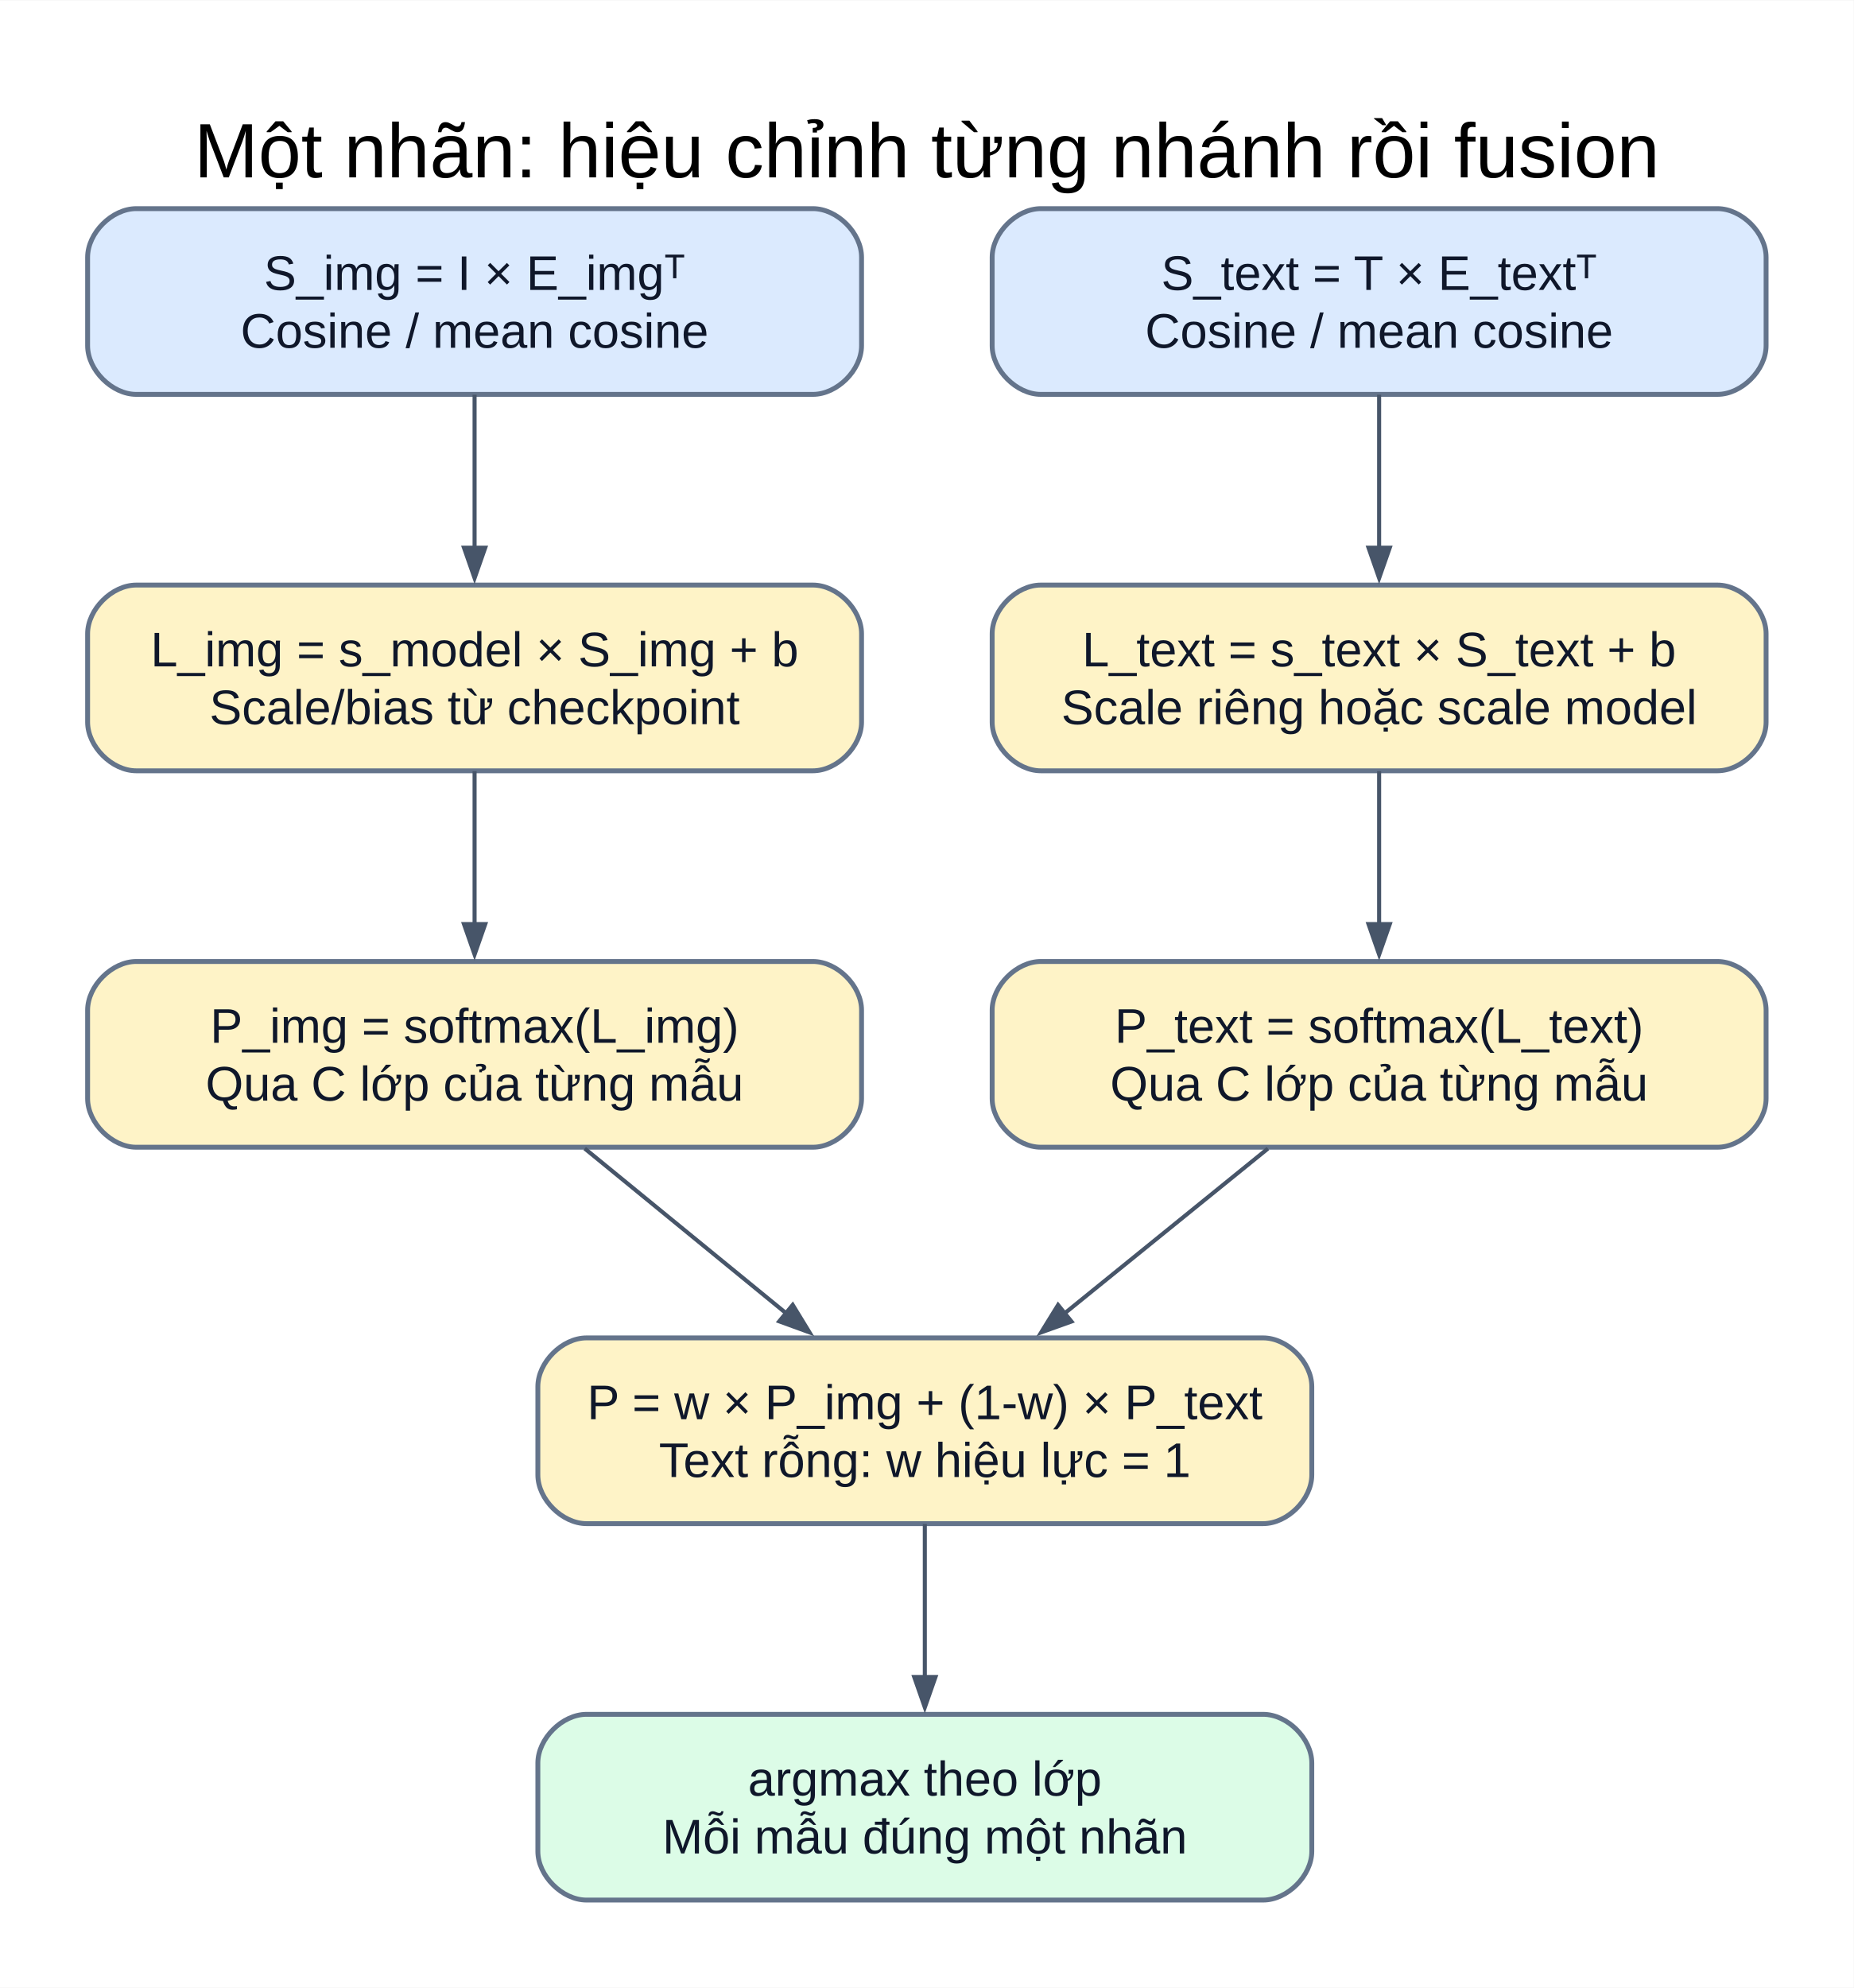
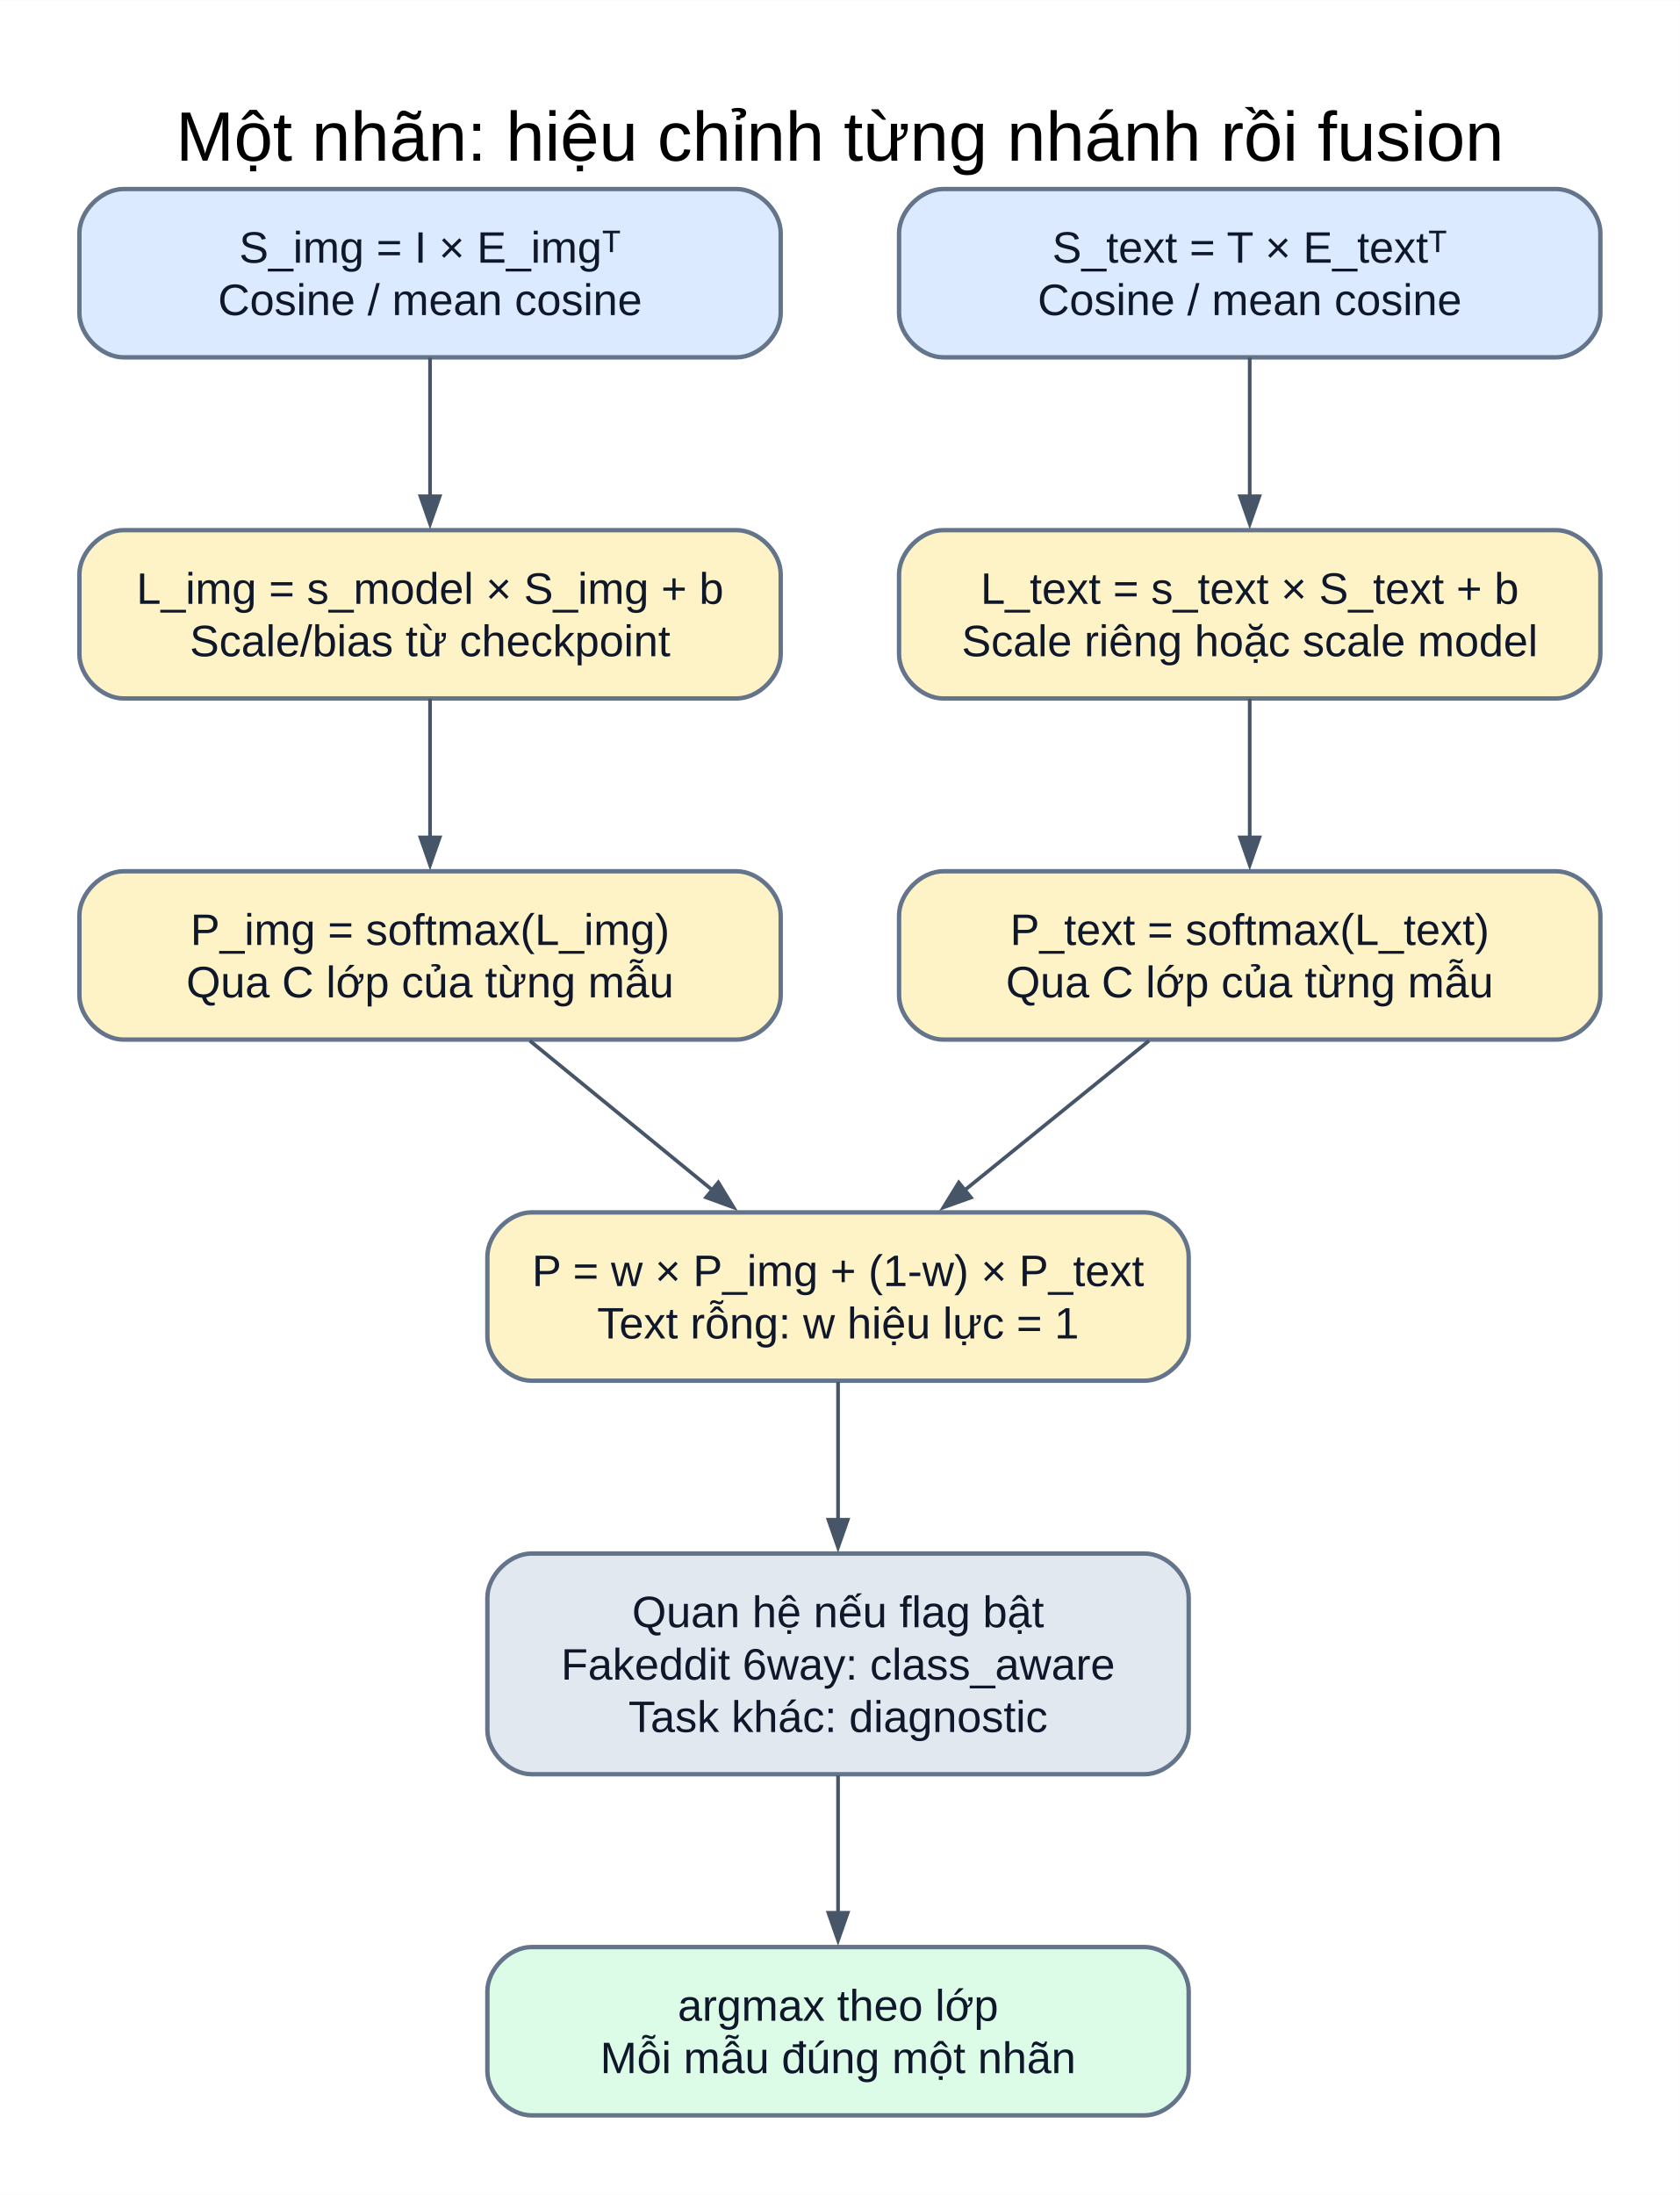
- <svg xmlns="http://www.w3.org/2000/svg" width="457pt" height="490pt" viewBox="0.00 0.00 457.00 489.85">
-   <g id="graph0" class="graph" transform="scale(1 1) rotate(0) translate(21.6 468.25)">
-     <polygon fill="white" stroke="none" points="-21.6,21.6 -21.6,-468.25 435.4,-468.25 435.4,21.6 -21.6,21.6" />
-     <text text-anchor="middle" x="206.9" y="-424.6" font-family="Arial" font-size="19.00">Một nhãn: hiệu chỉnh từng nhánh rồi fusion</text>
+ <svg xmlns="http://www.w3.org/2000/svg" width="457pt" height="597pt" viewBox="0.00 0.00 457.00 596.88">
+   <g id="graph0" class="graph" transform="scale(1 1) rotate(0) translate(21.6 575.28)">
+     <polygon fill="white" stroke="none" points="-21.6,21.6 -21.6,-575.28 435.4,-575.28 435.4,21.6 -21.6,21.6" />
+     <text text-anchor="middle" x="206.9" y="-531.63" font-family="Arial" font-size="19.00">Một nhãn: hiệu chỉnh từng nhánh rồi fusion</text>
    <g id="node1" class="node">
-       <path fill="#dbeafe" stroke="#64748b" stroke-width="1.2" d="M178.8,-416.9C178.8,-416.9 12,-416.9 12,-416.9 6,-416.9 0,-410.9 0,-404.9 0,-404.9 0,-383.12 0,-383.12 0,-377.12 6,-371.12 12,-371.12 12,-371.12 178.8,-371.12 178.8,-371.12 184.8,-371.12 190.8,-377.12 190.8,-383.12 190.8,-383.12 190.8,-404.9 190.8,-404.9 190.8,-410.9 184.8,-416.9 178.8,-416.9" />
-       <text text-anchor="middle" x="95.4" y="-396.86" font-family="Arial" font-size="12.00" fill="#0f172a">S_img = I × E_imgᵀ</text>
-       <text text-anchor="middle" x="95.4" y="-382.61" font-family="Arial" font-size="12.00" fill="#0f172a">Cosine / mean cosine</text>
+       <path fill="#dbeafe" stroke="#64748b" stroke-width="1.2" d="M178.8,-523.93C178.8,-523.93 12,-523.93 12,-523.93 6,-523.93 0,-517.93 0,-511.93 0,-511.93 0,-490.15 0,-490.15 0,-484.15 6,-478.15 12,-478.15 12,-478.15 178.8,-478.15 178.8,-478.15 184.8,-478.15 190.8,-484.15 190.8,-490.15 190.8,-490.15 190.8,-511.93 190.8,-511.93 190.8,-517.93 184.8,-523.93 178.8,-523.93" />
+       <text text-anchor="middle" x="95.4" y="-503.89" font-family="Arial" font-size="12.00" fill="#0f172a">S_img = I × E_imgᵀ</text>
+       <text text-anchor="middle" x="95.4" y="-489.64" font-family="Arial" font-size="12.00" fill="#0f172a">Cosine / mean cosine</text>
    </g>
    <g id="node2" class="node">
-       <path fill="#dbeafe" stroke="#64748b" stroke-width="1.2" d="M401.8,-416.9C401.8,-416.9 235,-416.9 235,-416.9 229,-416.9 223,-410.9 223,-404.9 223,-404.9 223,-383.12 223,-383.12 223,-377.12 229,-371.12 235,-371.12 235,-371.12 401.8,-371.12 401.8,-371.12 407.8,-371.12 413.8,-377.12 413.8,-383.12 413.8,-383.12 413.8,-404.9 413.8,-404.9 413.8,-410.9 407.8,-416.9 401.8,-416.9" />
-       <text text-anchor="middle" x="318.4" y="-396.86" font-family="Arial" font-size="12.00" fill="#0f172a">S_text = T × E_textᵀ</text>
-       <text text-anchor="middle" x="318.4" y="-382.61" font-family="Arial" font-size="12.00" fill="#0f172a">Cosine / mean cosine</text>
+       <path fill="#dbeafe" stroke="#64748b" stroke-width="1.2" d="M401.8,-523.93C401.8,-523.93 235,-523.93 235,-523.93 229,-523.93 223,-517.93 223,-511.93 223,-511.93 223,-490.15 223,-490.15 223,-484.15 229,-478.15 235,-478.15 235,-478.15 401.8,-478.15 401.8,-478.15 407.8,-478.15 413.8,-484.15 413.8,-490.15 413.8,-490.15 413.8,-511.93 413.8,-511.93 413.8,-517.93 407.8,-523.93 401.8,-523.93" />
+       <text text-anchor="middle" x="318.4" y="-503.89" font-family="Arial" font-size="12.00" fill="#0f172a">S_text = T × E_textᵀ</text>
+       <text text-anchor="middle" x="318.4" y="-489.64" font-family="Arial" font-size="12.00" fill="#0f172a">Cosine / mean cosine</text>
    </g>
    <g id="node3" class="node">
-       <path fill="#fef3c7" stroke="#64748b" stroke-width="1.2" d="M178.8,-324.12C178.8,-324.12 12,-324.12 12,-324.12 6,-324.12 0,-318.12 0,-312.12 0,-312.12 0,-290.34 0,-290.34 0,-284.34 6,-278.34 12,-278.34 12,-278.34 178.8,-278.34 178.8,-278.34 184.8,-278.34 190.8,-284.34 190.8,-290.34 190.8,-290.34 190.8,-312.12 190.8,-312.12 190.8,-318.12 184.8,-324.12 178.8,-324.12" />
-       <text text-anchor="middle" x="95.4" y="-304.08" font-family="Arial" font-size="12.00" fill="#0f172a">L_img = s_model × S_img + b</text>
-       <text text-anchor="middle" x="95.4" y="-289.83" font-family="Arial" font-size="12.00" fill="#0f172a">Scale/bias từ checkpoint</text>
+       <path fill="#fef3c7" stroke="#64748b" stroke-width="1.2" d="M178.8,-431.15C178.8,-431.15 12,-431.15 12,-431.15 6,-431.15 0,-425.15 0,-419.15 0,-419.15 0,-397.37 0,-397.37 0,-391.37 6,-385.37 12,-385.37 12,-385.37 178.8,-385.37 178.8,-385.37 184.8,-385.37 190.8,-391.37 190.8,-397.37 190.8,-397.37 190.8,-419.15 190.8,-419.15 190.8,-425.15 184.8,-431.15 178.8,-431.15" />
+       <text text-anchor="middle" x="95.4" y="-411.11" font-family="Arial" font-size="12.00" fill="#0f172a">L_img = s_model × S_img + b</text>
+       <text text-anchor="middle" x="95.4" y="-396.86" font-family="Arial" font-size="12.00" fill="#0f172a">Scale/bias từ checkpoint</text>
    </g>
    <g id="edge1" class="edge">
-       <path fill="none" stroke="#475569" d="M95.4,-371.03C95.4,-359.63 95.4,-345.52 95.4,-333.05" />
-       <polygon fill="#475569" stroke="#475569" points="98.03,-333.33 95.4,-325.83 92.78,-333.33 98.03,-333.33" />
+       <path fill="none" stroke="#475569" d="M95.4,-478.06C95.4,-466.66 95.4,-452.55 95.4,-440.08" />
+       <polygon fill="#475569" stroke="#475569" points="98.03,-440.36 95.4,-432.86 92.78,-440.36 98.03,-440.36" />
    </g>
    <g id="node4" class="node">
-       <path fill="#fef3c7" stroke="#64748b" stroke-width="1.2" d="M401.8,-324.12C401.8,-324.12 235,-324.12 235,-324.12 229,-324.12 223,-318.12 223,-312.12 223,-312.12 223,-290.34 223,-290.34 223,-284.34 229,-278.34 235,-278.34 235,-278.34 401.8,-278.34 401.8,-278.34 407.8,-278.34 413.8,-284.34 413.8,-290.34 413.8,-290.34 413.8,-312.12 413.8,-312.12 413.8,-318.12 407.8,-324.12 401.8,-324.12" />
-       <text text-anchor="middle" x="318.4" y="-304.08" font-family="Arial" font-size="12.00" fill="#0f172a">L_text = s_text × S_text + b</text>
-       <text text-anchor="middle" x="318.4" y="-289.83" font-family="Arial" font-size="12.00" fill="#0f172a">Scale riêng hoặc scale model</text>
+       <path fill="#fef3c7" stroke="#64748b" stroke-width="1.2" d="M401.8,-431.15C401.8,-431.15 235,-431.15 235,-431.15 229,-431.15 223,-425.15 223,-419.15 223,-419.15 223,-397.37 223,-397.37 223,-391.37 229,-385.37 235,-385.37 235,-385.37 401.8,-385.37 401.8,-385.37 407.8,-385.37 413.8,-391.37 413.8,-397.37 413.8,-397.37 413.8,-419.15 413.8,-419.15 413.8,-425.15 407.8,-431.15 401.8,-431.15" />
+       <text text-anchor="middle" x="318.4" y="-411.11" font-family="Arial" font-size="12.00" fill="#0f172a">L_text = s_text × S_text + b</text>
+       <text text-anchor="middle" x="318.4" y="-396.86" font-family="Arial" font-size="12.00" fill="#0f172a">Scale riêng hoặc scale model</text>
    </g>
    <g id="edge2" class="edge">
-       <path fill="none" stroke="#475569" d="M318.4,-371.03C318.4,-359.63 318.4,-345.52 318.4,-333.05" />
-       <polygon fill="#475569" stroke="#475569" points="321.03,-333.33 318.4,-325.83 315.78,-333.33 321.03,-333.33" />
+       <path fill="none" stroke="#475569" d="M318.4,-478.06C318.4,-466.66 318.4,-452.55 318.4,-440.08" />
+       <polygon fill="#475569" stroke="#475569" points="321.03,-440.36 318.4,-432.86 315.78,-440.36 321.03,-440.36" />
    </g>
    <g id="node5" class="node">
-       <path fill="#fef3c7" stroke="#64748b" stroke-width="1.2" d="M178.8,-231.34C178.8,-231.34 12,-231.34 12,-231.34 6,-231.34 0,-225.34 0,-219.34 0,-219.34 0,-197.56 0,-197.56 0,-191.56 6,-185.56 12,-185.56 12,-185.56 178.8,-185.56 178.8,-185.56 184.8,-185.56 190.8,-191.56 190.8,-197.56 190.8,-197.56 190.8,-219.34 190.8,-219.34 190.8,-225.34 184.8,-231.34 178.8,-231.34" />
-       <text text-anchor="middle" x="95.4" y="-211.3" font-family="Arial" font-size="12.00" fill="#0f172a">P_img = softmax(L_img)</text>
-       <text text-anchor="middle" x="95.4" y="-197.05" font-family="Arial" font-size="12.00" fill="#0f172a">Qua C lớp của từng mẫu</text>
+       <path fill="#fef3c7" stroke="#64748b" stroke-width="1.2" d="M178.8,-338.37C178.8,-338.37 12,-338.37 12,-338.37 6,-338.37 0,-332.37 0,-326.37 0,-326.37 0,-304.59 0,-304.59 0,-298.59 6,-292.59 12,-292.59 12,-292.59 178.8,-292.59 178.8,-292.59 184.8,-292.59 190.8,-298.59 190.8,-304.59 190.8,-304.59 190.8,-326.37 190.8,-326.37 190.8,-332.37 184.8,-338.37 178.8,-338.37" />
+       <text text-anchor="middle" x="95.4" y="-318.33" font-family="Arial" font-size="12.00" fill="#0f172a">P_img = softmax(L_img)</text>
+       <text text-anchor="middle" x="95.4" y="-304.08" font-family="Arial" font-size="12.00" fill="#0f172a">Qua C lớp của từng mẫu</text>
    </g>
    <g id="edge3" class="edge">
-       <path fill="none" stroke="#475569" d="M95.4,-278.25C95.4,-266.85 95.4,-252.74 95.4,-240.27" />
-       <polygon fill="#475569" stroke="#475569" points="98.03,-240.55 95.4,-233.05 92.78,-240.55 98.03,-240.55" />
+       <path fill="none" stroke="#475569" d="M95.4,-385.28C95.4,-373.88 95.4,-359.77 95.4,-347.3" />
+       <polygon fill="#475569" stroke="#475569" points="98.03,-347.58 95.4,-340.08 92.78,-347.58 98.03,-347.58" />
    </g>
    <g id="node6" class="node">
-       <path fill="#fef3c7" stroke="#64748b" stroke-width="1.2" d="M401.8,-231.34C401.8,-231.34 235,-231.34 235,-231.34 229,-231.34 223,-225.34 223,-219.34 223,-219.34 223,-197.56 223,-197.56 223,-191.56 229,-185.56 235,-185.56 235,-185.56 401.8,-185.56 401.8,-185.56 407.8,-185.56 413.8,-191.56 413.8,-197.56 413.8,-197.56 413.8,-219.34 413.8,-219.34 413.8,-225.34 407.8,-231.34 401.8,-231.34" />
-       <text text-anchor="middle" x="318.4" y="-211.3" font-family="Arial" font-size="12.00" fill="#0f172a">P_text = softmax(L_text)</text>
-       <text text-anchor="middle" x="318.4" y="-197.05" font-family="Arial" font-size="12.00" fill="#0f172a">Qua C lớp của từng mẫu</text>
+       <path fill="#fef3c7" stroke="#64748b" stroke-width="1.2" d="M401.8,-338.37C401.8,-338.37 235,-338.37 235,-338.37 229,-338.37 223,-332.37 223,-326.37 223,-326.37 223,-304.59 223,-304.59 223,-298.59 229,-292.59 235,-292.59 235,-292.59 401.8,-292.59 401.8,-292.59 407.8,-292.59 413.8,-298.59 413.8,-304.59 413.8,-304.59 413.8,-326.37 413.8,-326.37 413.8,-332.37 407.8,-338.37 401.8,-338.37" />
+       <text text-anchor="middle" x="318.4" y="-318.33" font-family="Arial" font-size="12.00" fill="#0f172a">P_text = softmax(L_text)</text>
+       <text text-anchor="middle" x="318.4" y="-304.08" font-family="Arial" font-size="12.00" fill="#0f172a">Qua C lớp của từng mẫu</text>
    </g>
    <g id="edge4" class="edge">
-       <path fill="none" stroke="#475569" d="M318.4,-278.25C318.4,-266.85 318.4,-252.74 318.4,-240.27" />
-       <polygon fill="#475569" stroke="#475569" points="321.03,-240.55 318.4,-233.05 315.78,-240.55 321.03,-240.55" />
+       <path fill="none" stroke="#475569" d="M318.4,-385.28C318.4,-373.88 318.4,-359.77 318.4,-347.3" />
+       <polygon fill="#475569" stroke="#475569" points="321.03,-347.58 318.4,-340.08 315.78,-347.58 321.03,-347.58" />
    </g>
    <g id="node7" class="node">
-       <path fill="#fef3c7" stroke="#64748b" stroke-width="1.2" d="M289.8,-138.56C289.8,-138.56 123,-138.56 123,-138.56 117,-138.56 111,-132.56 111,-126.56 111,-126.56 111,-104.78 111,-104.78 111,-98.78 117,-92.78 123,-92.78 123,-92.78 289.8,-92.78 289.8,-92.78 295.8,-92.78 301.8,-98.78 301.8,-104.78 301.8,-104.78 301.8,-126.56 301.8,-126.56 301.8,-132.56 295.8,-138.56 289.8,-138.56" />
-       <text text-anchor="middle" x="206.4" y="-118.52" font-family="Arial" font-size="12.00" fill="#0f172a">P = w × P_img + (1-w) × P_text</text>
-       <text text-anchor="middle" x="206.4" y="-104.27" font-family="Arial" font-size="12.00" fill="#0f172a">Text rỗng: w hiệu lực = 1</text>
+       <path fill="#fef3c7" stroke="#64748b" stroke-width="1.2" d="M289.8,-245.59C289.8,-245.59 123,-245.59 123,-245.59 117,-245.59 111,-239.59 111,-233.59 111,-233.59 111,-211.81 111,-211.81 111,-205.81 117,-199.81 123,-199.81 123,-199.81 289.8,-199.81 289.8,-199.81 295.8,-199.81 301.8,-205.81 301.8,-211.81 301.8,-211.81 301.8,-233.59 301.8,-233.59 301.8,-239.59 295.8,-245.59 289.8,-245.59" />
+       <text text-anchor="middle" x="206.4" y="-225.55" font-family="Arial" font-size="12.00" fill="#0f172a">P = w × P_img + (1-w) × P_text</text>
+       <text text-anchor="middle" x="206.4" y="-211.3" font-family="Arial" font-size="12.00" fill="#0f172a">Text rỗng: w hiệu lực = 1</text>
    </g>
    <g id="edge5" class="edge">
-       <path fill="none" stroke="#475569" d="M122.55,-185.24C137.6,-172.93 156.46,-157.52 172.47,-144.42" />
-       <polygon fill="#475569" stroke="#475569" points="173.83,-146.7 177.97,-139.92 170.5,-142.64 173.83,-146.7" />
+       <path fill="none" stroke="#475569" d="M122.55,-292.27C137.6,-279.96 156.46,-264.55 172.47,-251.45" />
+       <polygon fill="#475569" stroke="#475569" points="173.83,-253.73 177.97,-246.95 170.5,-249.67 173.83,-253.73" />
    </g>
    <g id="edge6" class="edge">
-       <path fill="none" stroke="#475569" d="M291,-185.24C275.82,-172.93 256.79,-157.52 240.63,-144.42" />
-       <polygon fill="#475569" stroke="#475569" points="242.56,-142.6 235.08,-139.92 239.25,-146.68 242.56,-142.6" />
+       <path fill="none" stroke="#475569" d="M291,-292.27C275.82,-279.96 256.79,-264.55 240.63,-251.45" />
+       <polygon fill="#475569" stroke="#475569" points="242.56,-249.63 235.08,-246.95 239.25,-253.71 242.56,-249.63" />
    </g>
    <g id="node8" class="node">
+       <path fill="#e2e8f0" stroke="#64748b" stroke-width="1.2" d="M289.8,-152.81C289.8,-152.81 123,-152.81 123,-152.81 117,-152.81 111,-146.81 111,-140.81 111,-140.81 111,-104.78 111,-104.78 111,-98.78 117,-92.78 123,-92.78 123,-92.78 289.8,-92.78 289.8,-92.78 295.8,-92.78 301.8,-98.78 301.8,-104.78 301.8,-104.78 301.8,-140.81 301.8,-140.81 301.8,-146.81 295.8,-152.81 289.8,-152.81" />
+       <text text-anchor="middle" x="206.4" y="-132.77" font-family="Arial" font-size="12.00" fill="#0f172a">Quan hệ nếu flag bật</text>
+       <text text-anchor="middle" x="206.4" y="-118.52" font-family="Arial" font-size="12.00" fill="#0f172a">Fakeddit 6way: class_aware</text>
+       <text text-anchor="middle" x="206.4" y="-104.27" font-family="Arial" font-size="12.00" fill="#0f172a">Task khác: diagnostic</text>
+     </g>
+     <g id="edge7" class="edge">
+       <path fill="none" stroke="#475569" d="M206.4,-199.48C206.4,-188.3 206.4,-174.43 206.4,-161.63" />
+       <polygon fill="#475569" stroke="#475569" points="209.03,-162 206.4,-154.5 203.78,-162 209.03,-162" />
+     </g>
+     <g id="node9" class="node">
      <path fill="#dcfce7" stroke="#64748b" stroke-width="1.2" d="M289.8,-45.78C289.8,-45.78 123,-45.78 123,-45.78 117,-45.78 111,-39.78 111,-33.78 111,-33.78 111,-12 111,-12 111,-6 117,0 123,0 123,0 289.8,0 289.8,0 295.8,0 301.8,-6 301.8,-12 301.8,-12 301.8,-33.78 301.8,-33.78 301.8,-39.78 295.8,-45.78 289.8,-45.78" />
      <text text-anchor="middle" x="206.4" y="-25.74" font-family="Arial" font-size="12.00" fill="#0f172a">argmax theo lớp</text>
      <text text-anchor="middle" x="206.4" y="-11.49" font-family="Arial" font-size="12.00" fill="#0f172a">Mỗi mẫu đúng một nhãn</text>
    </g>
-     <g id="edge7" class="edge">
-       <path fill="none" stroke="#475569" d="M206.4,-92.69C206.4,-81.29 206.4,-67.18 206.4,-54.71" />
-       <polygon fill="#475569" stroke="#475569" points="209.03,-54.99 206.4,-47.49 203.78,-54.99 209.03,-54.99" />
+     <g id="edge8" class="edge">
+       <path fill="none" stroke="#475569" d="M206.4,-92.42C206.4,-80.57 206.4,-66.89 206.4,-54.88" />
+       <polygon fill="#475569" stroke="#475569" points="209.03,-55.1 206.4,-47.6 203.78,-55.1 209.03,-55.1" />
    </g>
  </g>
</svg>
